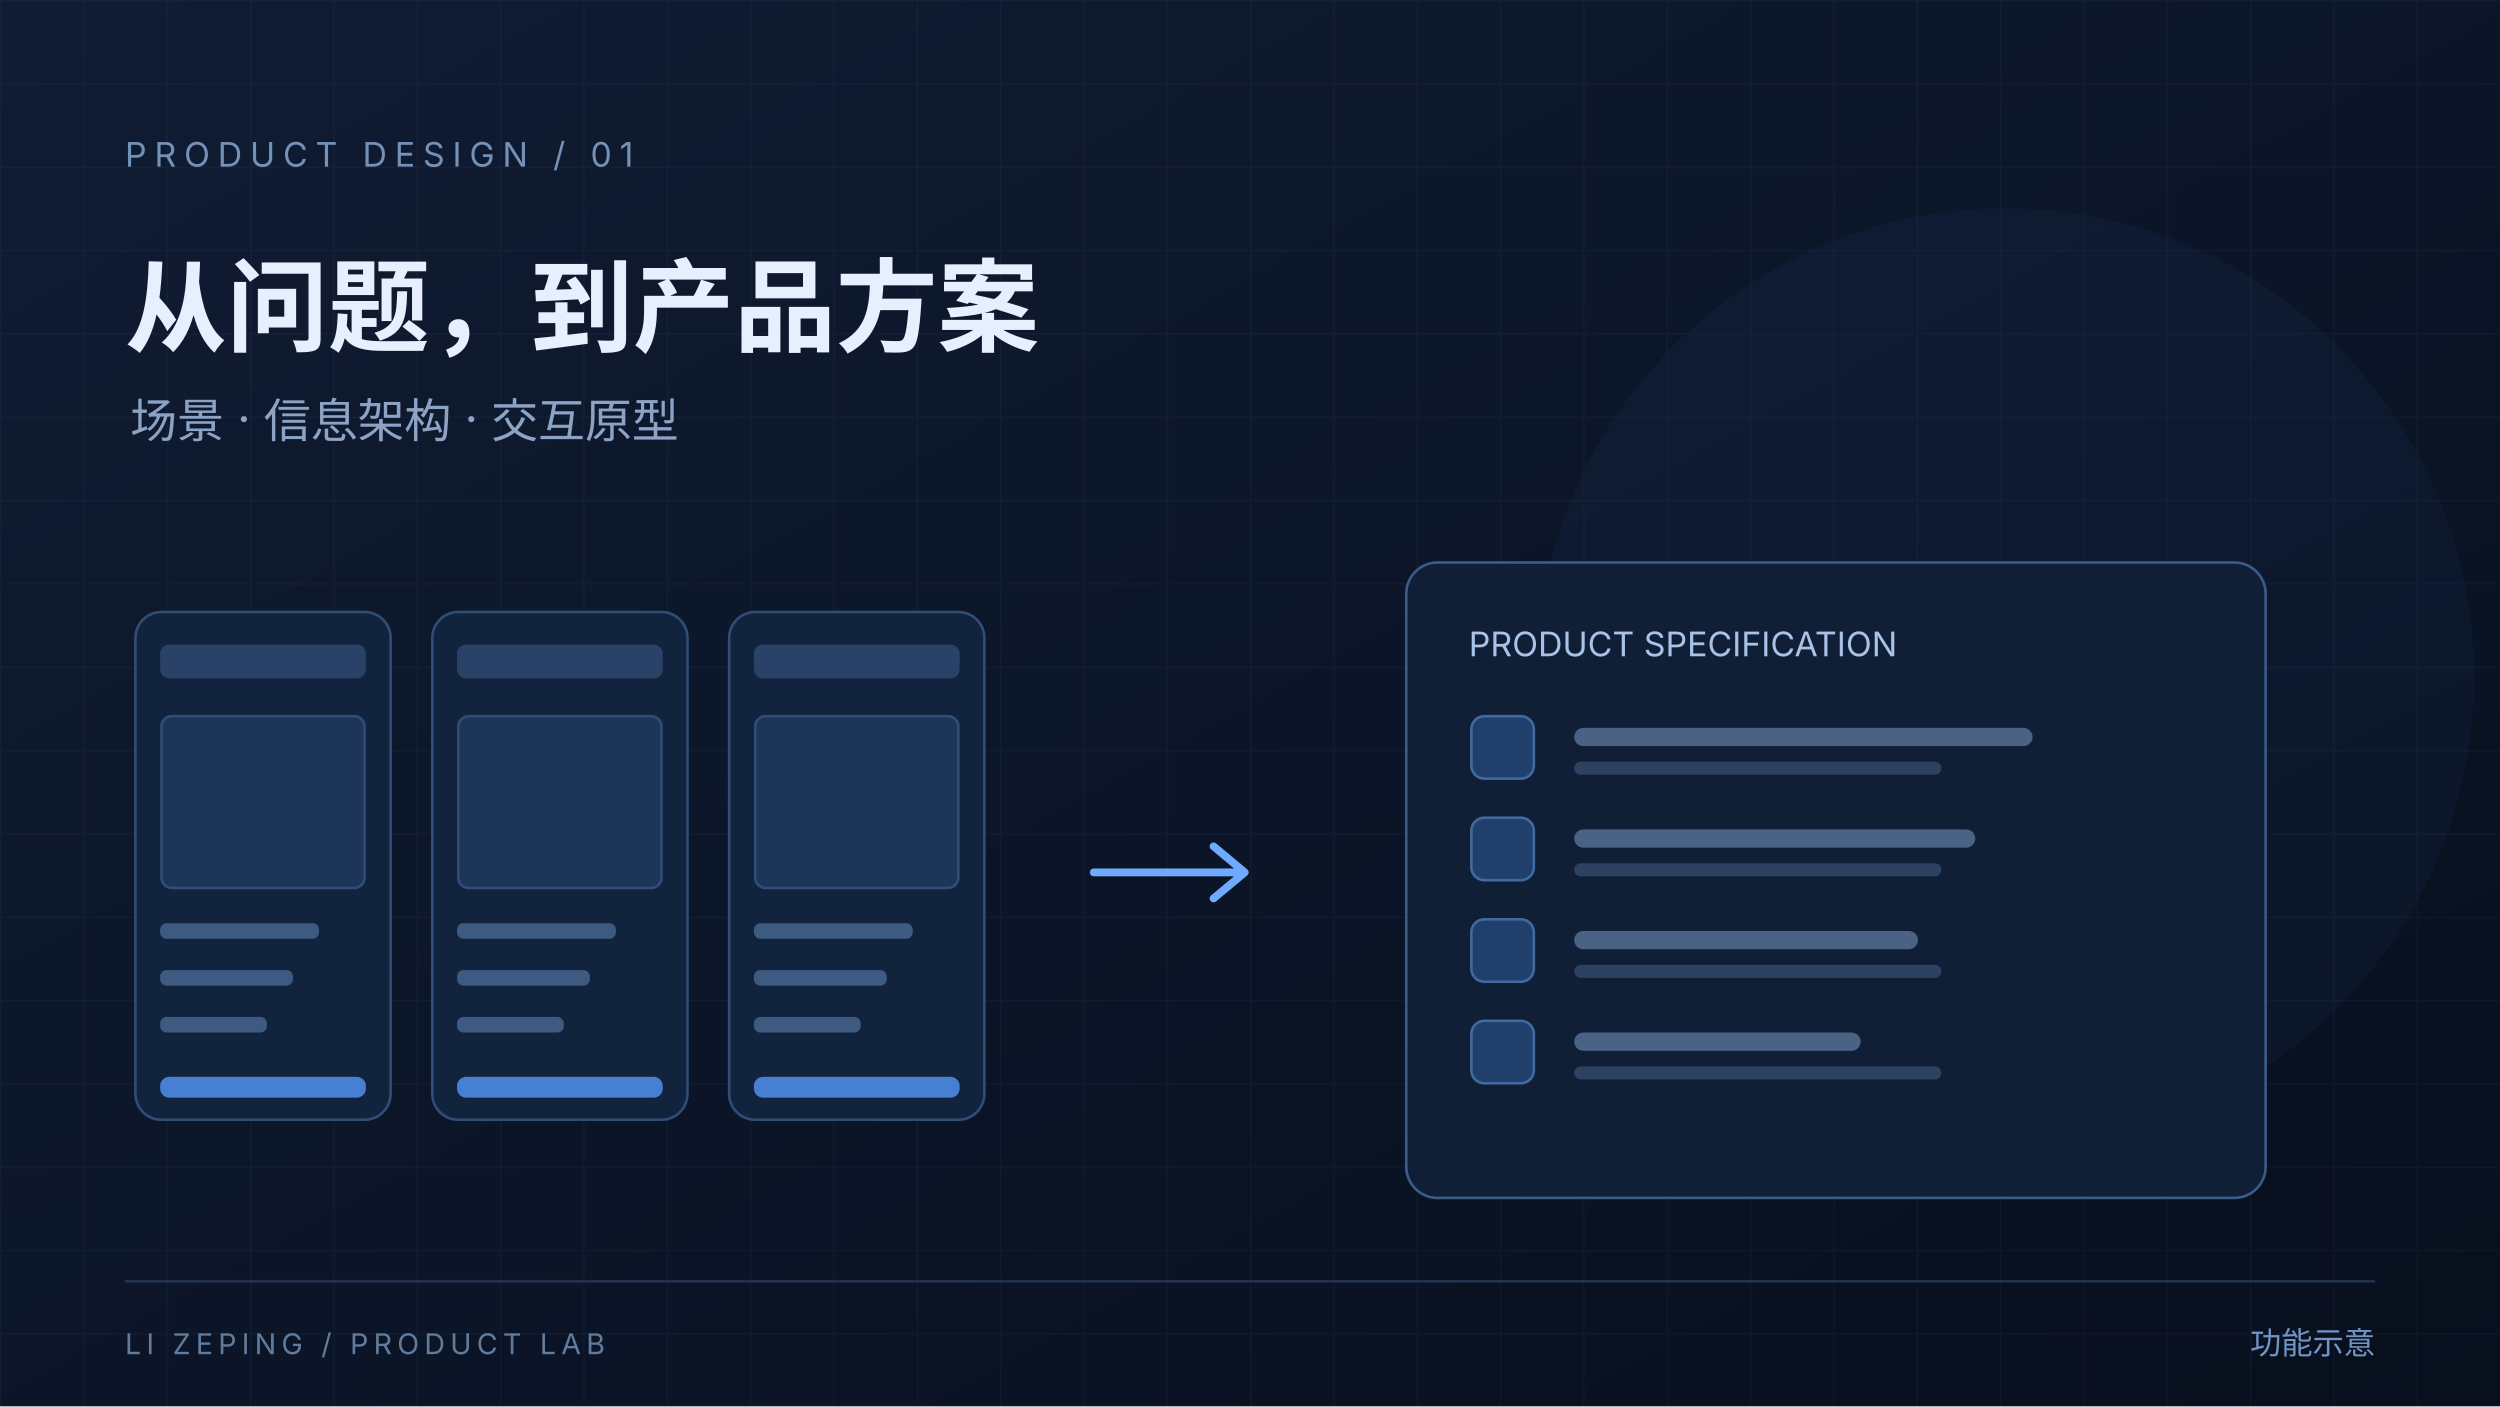
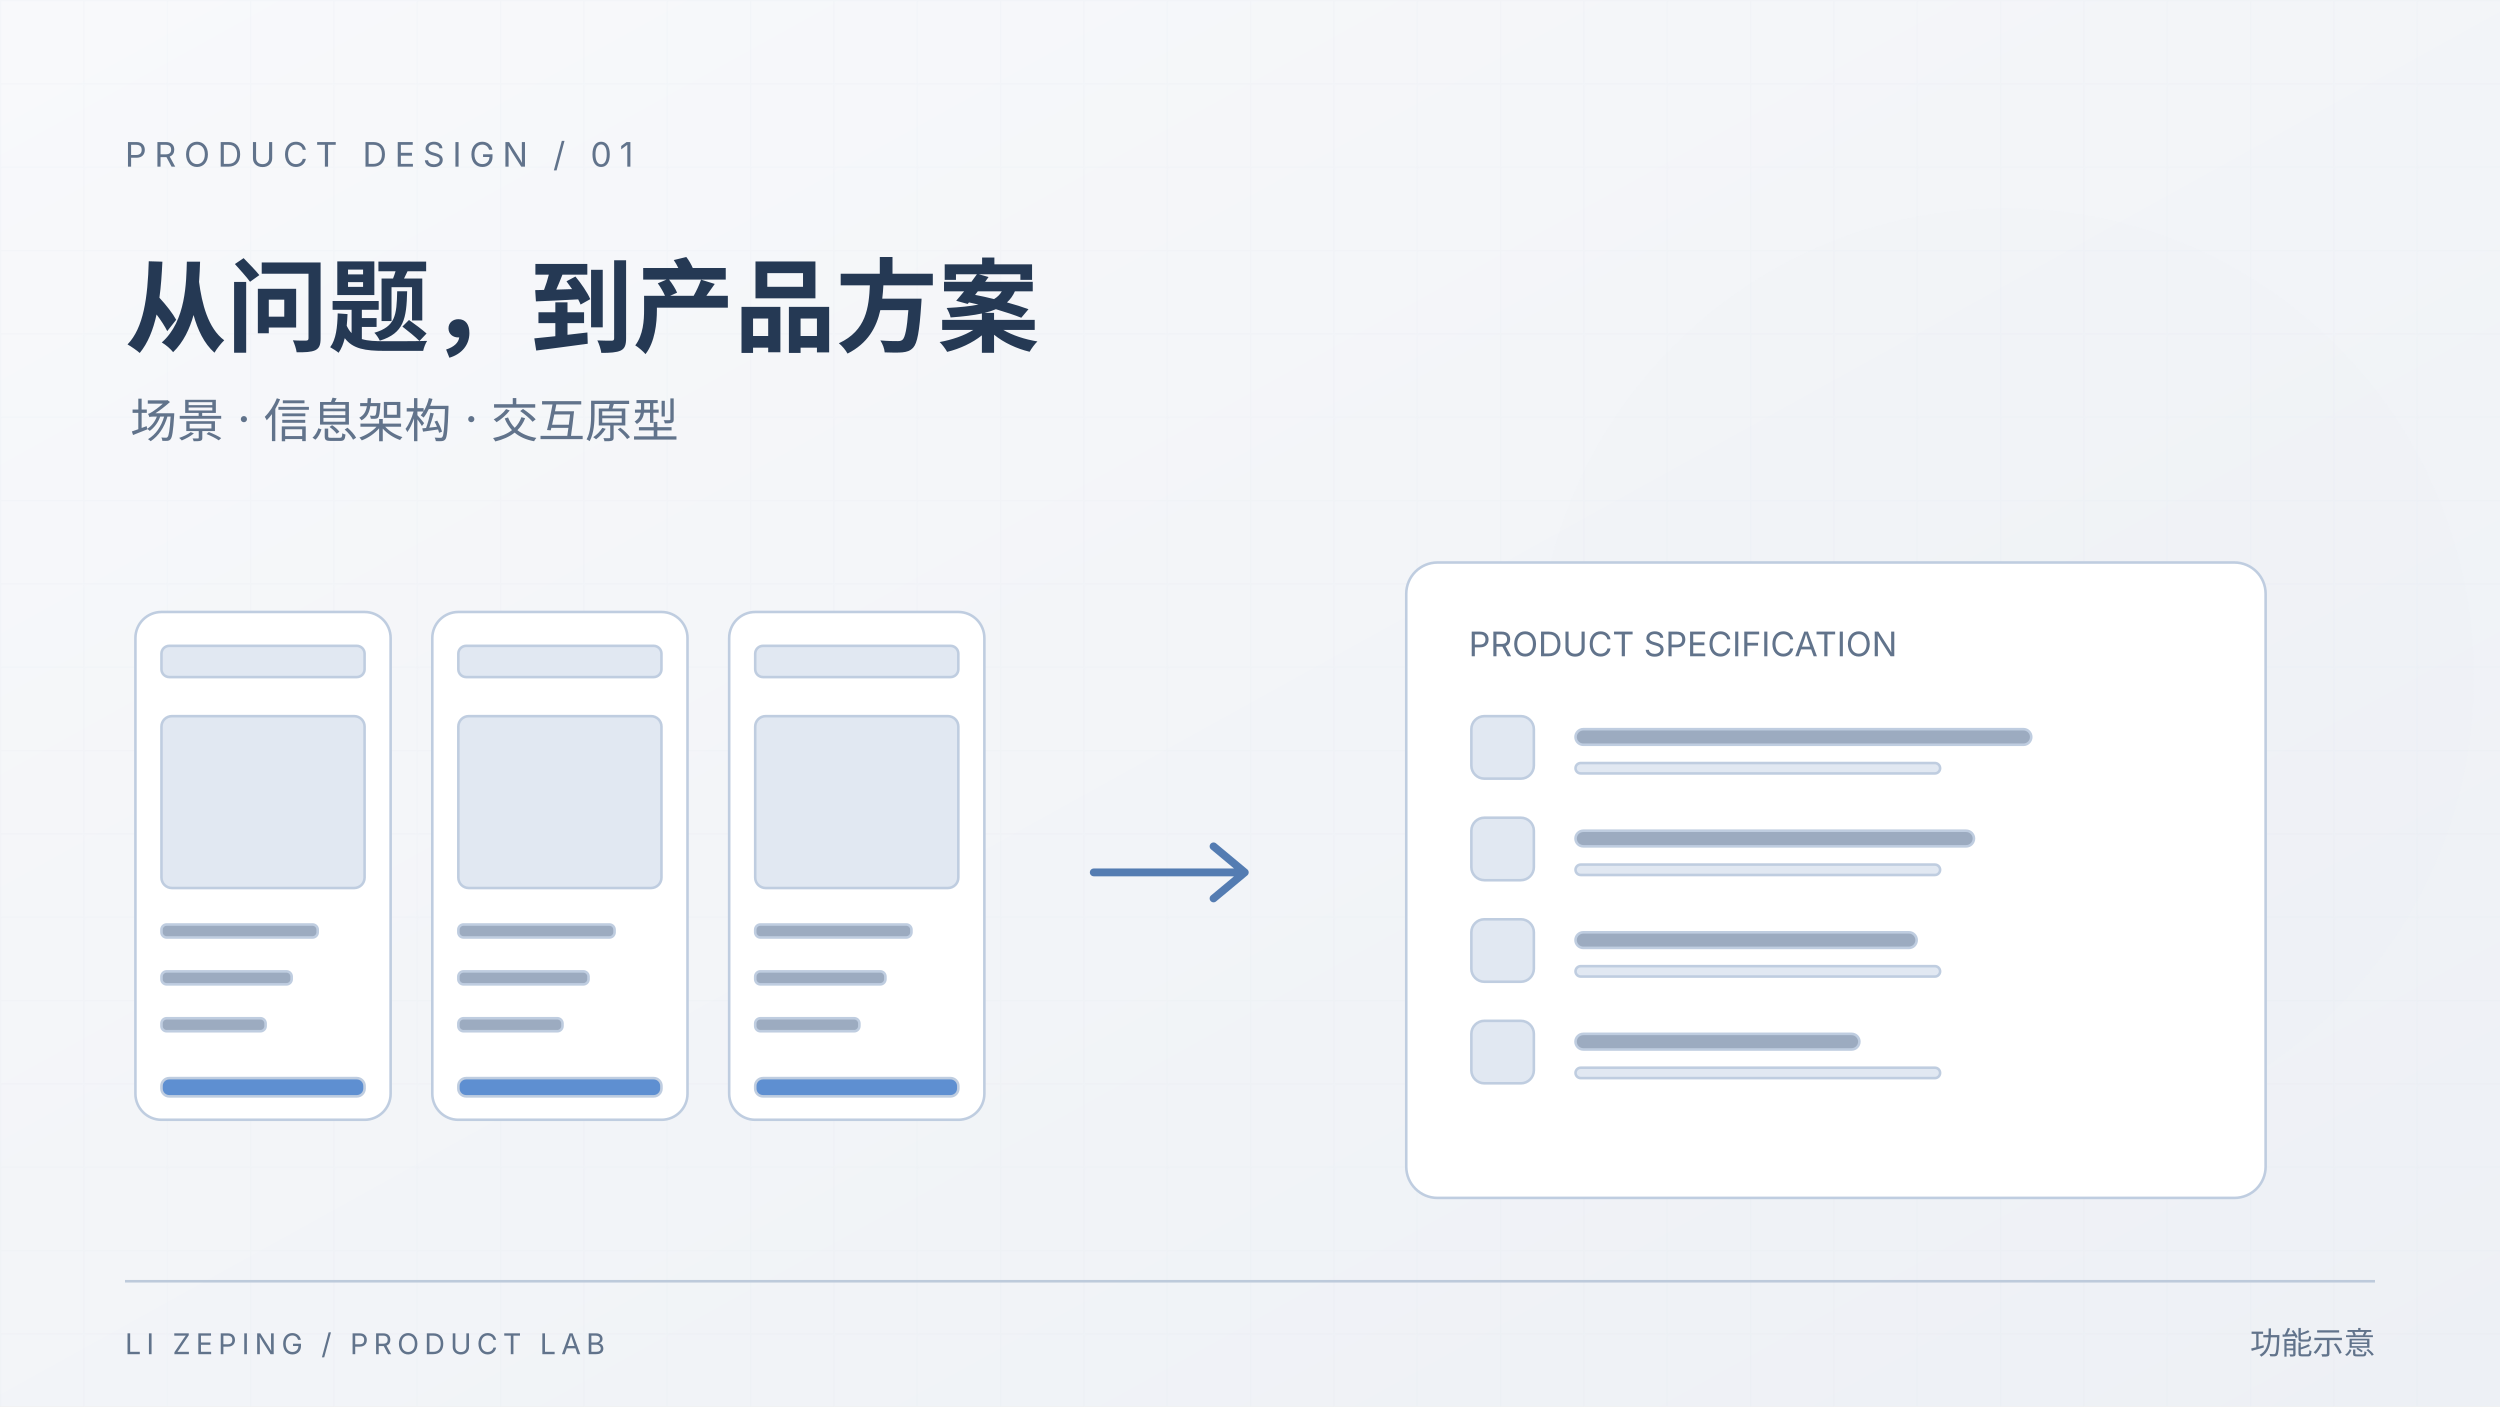
<svg xmlns="http://www.w3.org/2000/svg" width="960" height="540" viewBox="0 0 960 540">
  <defs>
    <linearGradient id="bg" x2="1" y2="1">
-       <stop stop-color="#101c33" />
-       <stop offset="1" stop-color="#080f1d" />
+       <stop stop-color="#f8f9fb" />
+       <stop offset="1" stop-color="#edf0f5" />
    </linearGradient>
    <linearGradient id="accent">
      <stop stop-color="#3c7cf0" />
      <stop offset="1" stop-color="#79b9ff" />
    </linearGradient>
    <pattern id="grid" width="32" height="32" patternUnits="userSpaceOnUse">
-       <path d="M32 0H0V32" fill="none" stroke="#6e9cdd" stroke-opacity=".055" />
+       <path d="M32 0H0V32" fill="none" stroke="#bdcadb" stroke-opacity=".055" />
    </pattern>
  </defs>
  <rect width="960" height="540" fill="url(#bg)" />
  <rect width="960" height="540" fill="url(#grid)" />
-   <circle cx="770" cy="260" r="180" fill="#3163b8" opacity=".06" />
+   <circle cx="770" cy="260" r="180" fill="#d6e3f5" opacity=".06" />
  <g font-family="Inter,PingFang SC,Microsoft YaHei,sans-serif">
-     <text x="48" y="64" fill="#7491b8" font-size="13" letter-spacing="3">PRODUCT DESIGN / 01</text>
-     <text x="48" y="132" fill="#e7efff" font-size="39" font-weight="600">从问题，到产品方案</text>
-     <text x="50" y="168" fill="#8ca3c5" font-size="18">场景 · 信息架构 · 交互原型</text>
-     <rect x="52" y="235" width="98" height="195" rx="10" fill="#12233e" stroke="#304d76" />
-     <rect x="62" y="248" width="78" height="12" rx="3" fill="#2a4267" stroke="#2a4267" />
-     <rect x="62" y="275" width="78" height="66" rx="4" fill="#1c3558" stroke="#304d76" />
-     <rect x="62" y="355" width="60" height="5" rx="2" fill="#3d5a81" stroke="#3d5a81" />
-     <rect x="62" y="373" width="50" height="5" rx="2" fill="#3d5a81" stroke="#3d5a81" />
-     <rect x="62" y="391" width="40" height="5" rx="2" fill="#3d5a81" stroke="#3d5a81" />
-     <rect x="62" y="414" width="78" height="7" rx="3" fill="#477fd3" stroke="#477fd3" />
-     <rect x="166" y="235" width="98" height="195" rx="10" fill="#12233e" stroke="#304d76" />
-     <rect x="176" y="248" width="78" height="12" rx="3" fill="#2a4267" stroke="#2a4267" />
-     <rect x="176" y="275" width="78" height="66" rx="4" fill="#1c3558" stroke="#304d76" />
-     <rect x="176" y="355" width="60" height="5" rx="2" fill="#3d5a81" stroke="#3d5a81" />
-     <rect x="176" y="373" width="50" height="5" rx="2" fill="#3d5a81" stroke="#3d5a81" />
-     <rect x="176" y="391" width="40" height="5" rx="2" fill="#3d5a81" stroke="#3d5a81" />
-     <rect x="176" y="414" width="78" height="7" rx="3" fill="#477fd3" stroke="#477fd3" />
-     <rect x="280" y="235" width="98" height="195" rx="10" fill="#12233e" stroke="#304d76" />
-     <rect x="290" y="248" width="78" height="12" rx="3" fill="#2a4267" stroke="#2a4267" />
-     <rect x="290" y="275" width="78" height="66" rx="4" fill="#1c3558" stroke="#304d76" />
-     <rect x="290" y="355" width="60" height="5" rx="2" fill="#3d5a81" stroke="#3d5a81" />
-     <rect x="290" y="373" width="50" height="5" rx="2" fill="#3d5a81" stroke="#3d5a81" />
-     <rect x="290" y="391" width="40" height="5" rx="2" fill="#3d5a81" stroke="#3d5a81" />
-     <rect x="290" y="414" width="78" height="7" rx="3" fill="#477fd3" stroke="#477fd3" />
-     <path d="M420 335h58m-12-10 12 10-12 10" fill="none" stroke="#70aaff" stroke-width="3" stroke-linecap="round" stroke-linejoin="round" />
-     <rect x="540" y="216" width="330" height="244" rx="12" fill="#101f36" stroke="#3b5c89" />
-     <text x="564" y="252" font-size="13" fill="#a9c2e7">PRODUCT SPECIFICATION</text>
-     <rect x="565" y="275" width="24" height="24" rx="5" fill="#203f6c" stroke="#416a9f" />
-     <rect x="605" y="280" width="175" height="6" rx="3" fill="#4a6385" stroke="#4a6385" />
-     <rect x="605" y="293" width="140" height="4" rx="2" fill="#2c4260" stroke="#2c4260" />
-     <rect x="565" y="314" width="24" height="24" rx="5" fill="#203f6c" stroke="#416a9f" />
-     <rect x="605" y="319" width="153" height="6" rx="3" fill="#4a6385" stroke="#4a6385" />
-     <rect x="605" y="332" width="140" height="4" rx="2" fill="#2c4260" stroke="#2c4260" />
-     <rect x="565" y="353" width="24" height="24" rx="5" fill="#203f6c" stroke="#416a9f" />
-     <rect x="605" y="358" width="131" height="6" rx="3" fill="#4a6385" stroke="#4a6385" />
-     <rect x="605" y="371" width="140" height="4" rx="2" fill="#2c4260" stroke="#2c4260" />
-     <rect x="565" y="392" width="24" height="24" rx="5" fill="#203f6c" stroke="#416a9f" />
-     <rect x="605" y="397" width="109" height="6" rx="3" fill="#4a6385" stroke="#4a6385" />
-     <rect x="605" y="410" width="140" height="4" rx="2" fill="#2c4260" stroke="#2c4260" />
-     <path d="M48 492H912" stroke="#23334d" />
-     <text x="48" y="520" fill="#617b9d" font-size="11" letter-spacing="2">LI ZEPING / PRODUCT LAB</text>
-     <text x="912" y="520" fill="#6f94c5" font-size="12" text-anchor="end">功能示意</text>
+     <text x="48" y="64" fill="#61738b" font-size="13" letter-spacing="3">PRODUCT DESIGN / 01</text>
+     <text x="48" y="132" fill="#253954" font-size="39" font-weight="600">从问题，到产品方案</text>
+     <text x="50" y="168" fill="#61738b" font-size="18">场景 · 信息架构 · 交互原型</text>
+     <rect x="52" y="235" width="98" height="195" rx="10" fill="#ffffff" stroke="#bfcde0" />
+     <rect x="62" y="248" width="78" height="12" rx="3" fill="#e1e8f2" stroke="#bfcde0" />
+     <rect x="62" y="275" width="78" height="66" rx="4" fill="#e1e8f2" stroke="#bfcde0" />
+     <rect x="62" y="355" width="60" height="5" rx="2" fill="#9cabc0" stroke="#bfcde0" />
+     <rect x="62" y="373" width="50" height="5" rx="2" fill="#9cabc0" stroke="#bfcde0" />
+     <rect x="62" y="391" width="40" height="5" rx="2" fill="#9cabc0" stroke="#bfcde0" />
+     <rect x="62" y="414" width="78" height="7" rx="3" fill="#5e8fd1" stroke="#bfcde0" />
+     <rect x="166" y="235" width="98" height="195" rx="10" fill="#ffffff" stroke="#bfcde0" />
+     <rect x="176" y="248" width="78" height="12" rx="3" fill="#e1e8f2" stroke="#bfcde0" />
+     <rect x="176" y="275" width="78" height="66" rx="4" fill="#e1e8f2" stroke="#bfcde0" />
+     <rect x="176" y="355" width="60" height="5" rx="2" fill="#9cabc0" stroke="#bfcde0" />
+     <rect x="176" y="373" width="50" height="5" rx="2" fill="#9cabc0" stroke="#bfcde0" />
+     <rect x="176" y="391" width="40" height="5" rx="2" fill="#9cabc0" stroke="#bfcde0" />
+     <rect x="176" y="414" width="78" height="7" rx="3" fill="#5e8fd1" stroke="#bfcde0" />
+     <rect x="280" y="235" width="98" height="195" rx="10" fill="#ffffff" stroke="#bfcde0" />
+     <rect x="290" y="248" width="78" height="12" rx="3" fill="#e1e8f2" stroke="#bfcde0" />
+     <rect x="290" y="275" width="78" height="66" rx="4" fill="#e1e8f2" stroke="#bfcde0" />
+     <rect x="290" y="355" width="60" height="5" rx="2" fill="#9cabc0" stroke="#bfcde0" />
+     <rect x="290" y="373" width="50" height="5" rx="2" fill="#9cabc0" stroke="#bfcde0" />
+     <rect x="290" y="391" width="40" height="5" rx="2" fill="#9cabc0" stroke="#bfcde0" />
+     <rect x="290" y="414" width="78" height="7" rx="3" fill="#5e8fd1" stroke="#bfcde0" />
+     <path d="M420 335h58m-12-10 12 10-12 10" fill="none" stroke="#547cb2" stroke-width="3" stroke-linecap="round" stroke-linejoin="round" />
+     <rect x="540" y="216" width="330" height="244" rx="12" fill="#ffffff" stroke="#bfcde0" />
+     <text x="564" y="252" font-size="13" fill="#61738b">PRODUCT SPECIFICATION</text>
+     <rect x="565" y="275" width="24" height="24" rx="5" fill="#e1e8f2" stroke="#bfcde0" />
+     <rect x="605" y="280" width="175" height="6" rx="3" fill="#9cabc0" stroke="#bfcde0" />
+     <rect x="605" y="293" width="140" height="4" rx="2" fill="#e1e8f2" stroke="#bfcde0" />
+     <rect x="565" y="314" width="24" height="24" rx="5" fill="#e1e8f2" stroke="#bfcde0" />
+     <rect x="605" y="319" width="153" height="6" rx="3" fill="#9cabc0" stroke="#bfcde0" />
+     <rect x="605" y="332" width="140" height="4" rx="2" fill="#e1e8f2" stroke="#bfcde0" />
+     <rect x="565" y="353" width="24" height="24" rx="5" fill="#e1e8f2" stroke="#bfcde0" />
+     <rect x="605" y="358" width="131" height="6" rx="3" fill="#9cabc0" stroke="#bfcde0" />
+     <rect x="605" y="371" width="140" height="4" rx="2" fill="#e1e8f2" stroke="#bfcde0" />
+     <rect x="565" y="392" width="24" height="24" rx="5" fill="#e1e8f2" stroke="#bfcde0" />
+     <rect x="605" y="397" width="109" height="6" rx="3" fill="#9cabc0" stroke="#bfcde0" />
+     <rect x="605" y="410" width="140" height="4" rx="2" fill="#e1e8f2" stroke="#bfcde0" />
+     <path d="M48 492H912" stroke="#bdcadb" />
+     <text x="48" y="520" fill="#61738b" font-size="11" letter-spacing="2">LI ZEPING / PRODUCT LAB</text>
+     <text x="912" y="520" fill="#61738b" font-size="12" text-anchor="end">功能示意</text>
  </g>
</svg>
